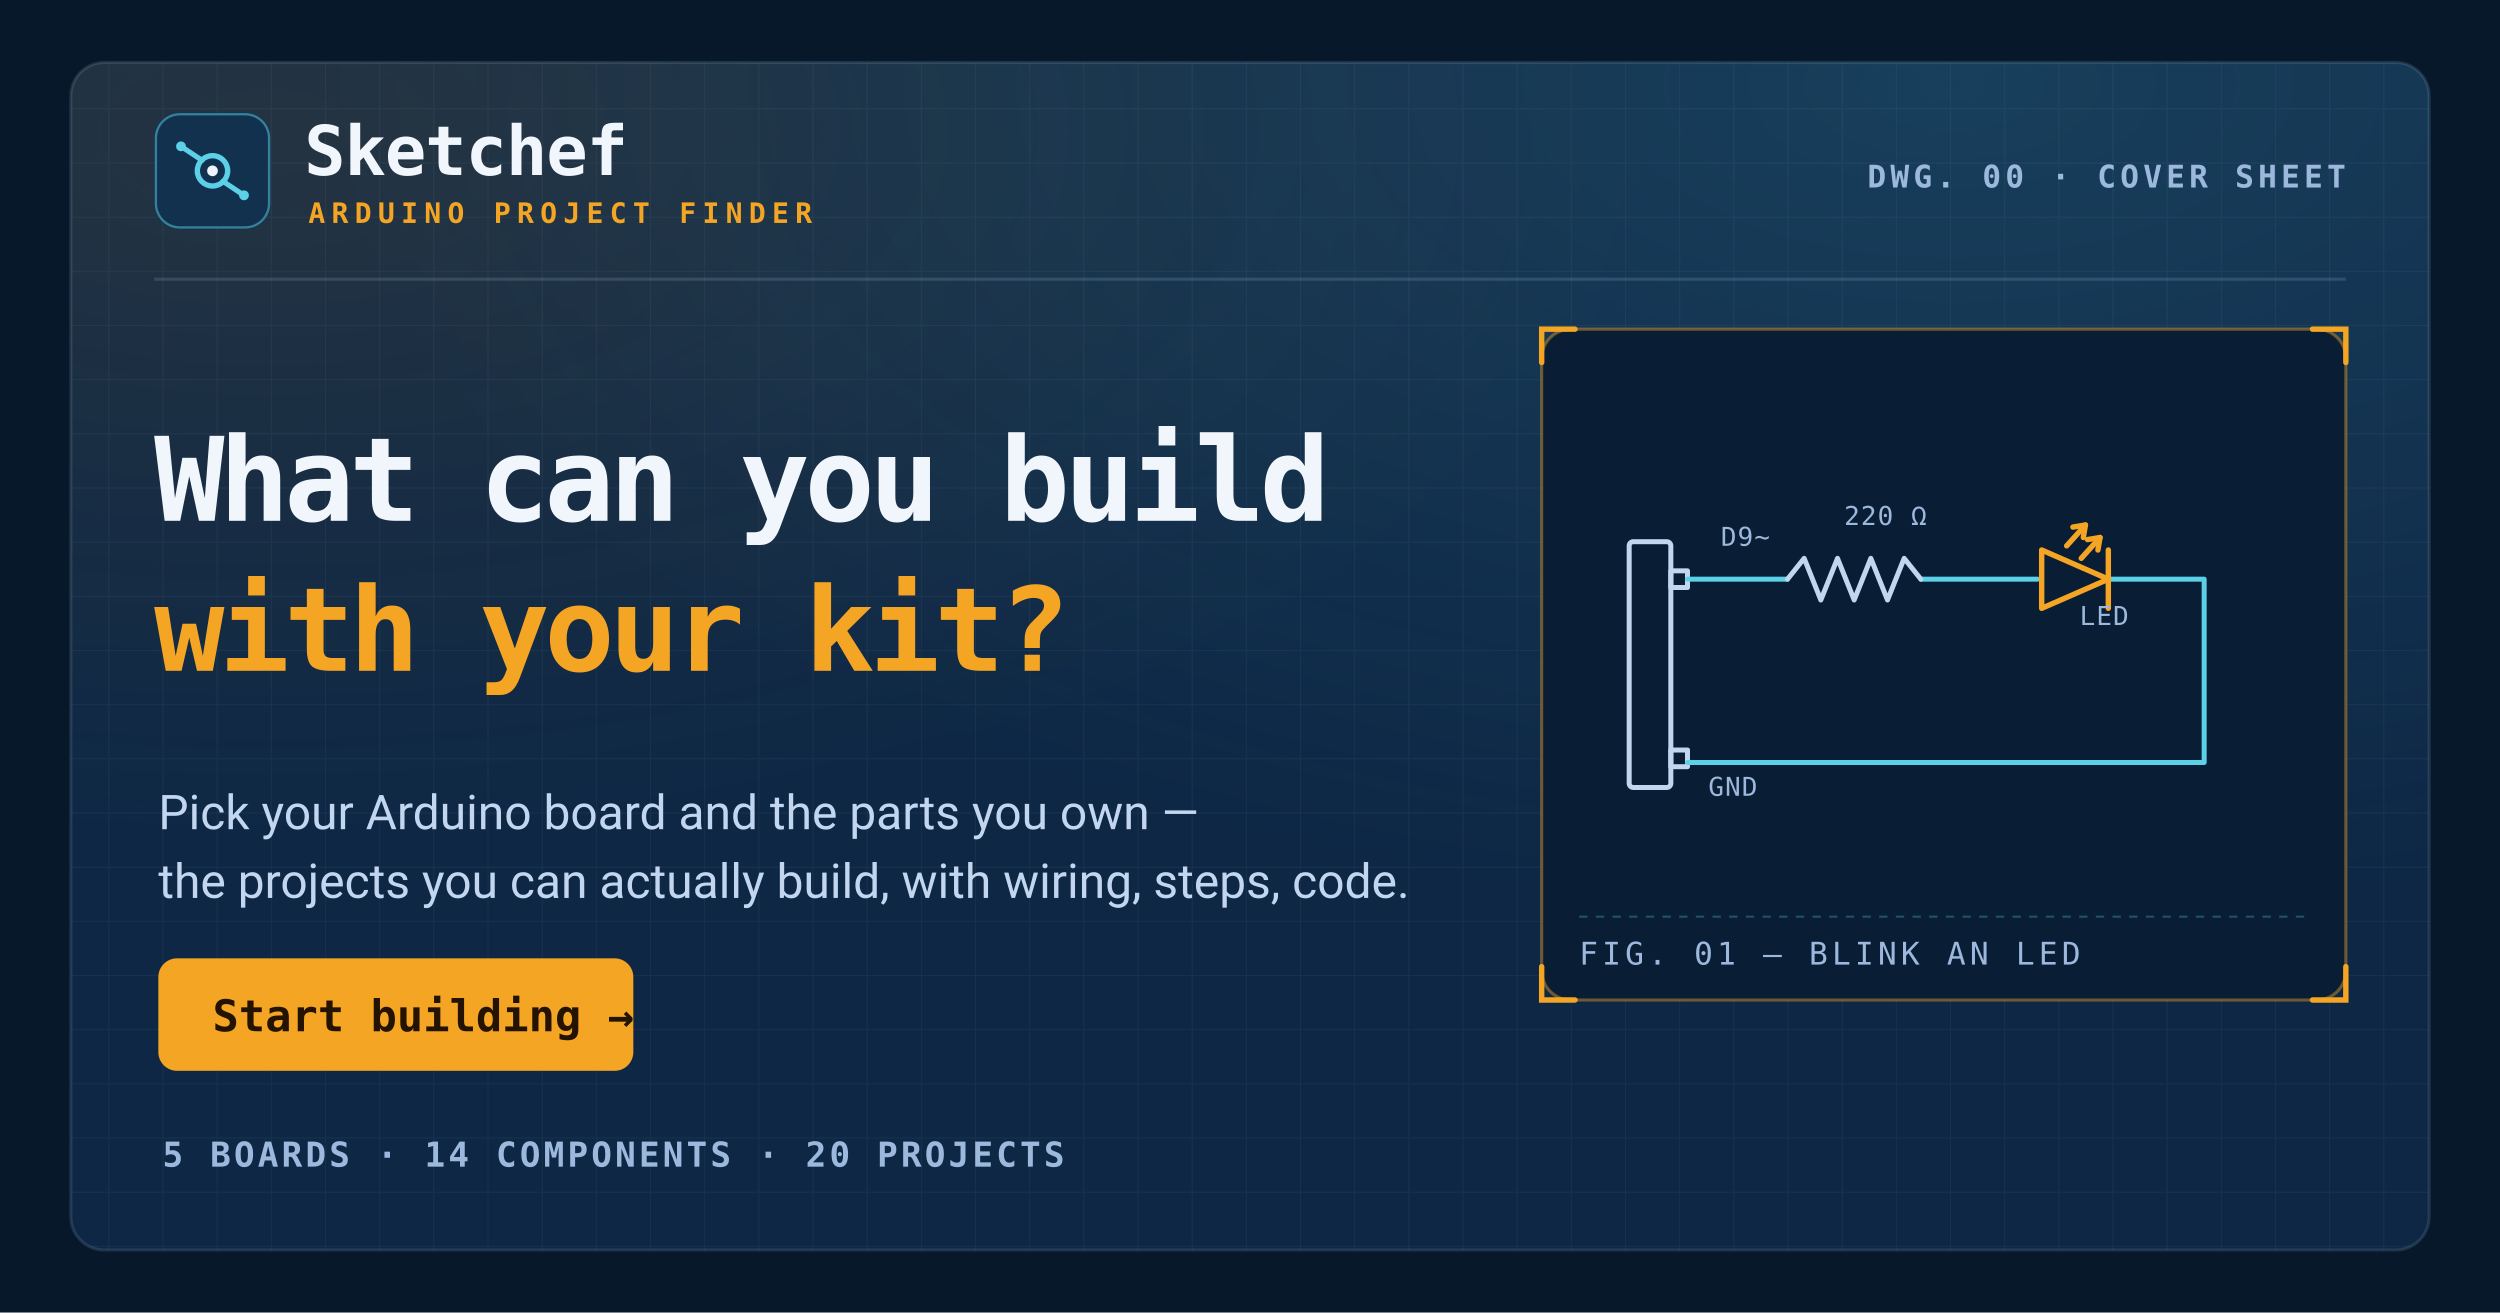
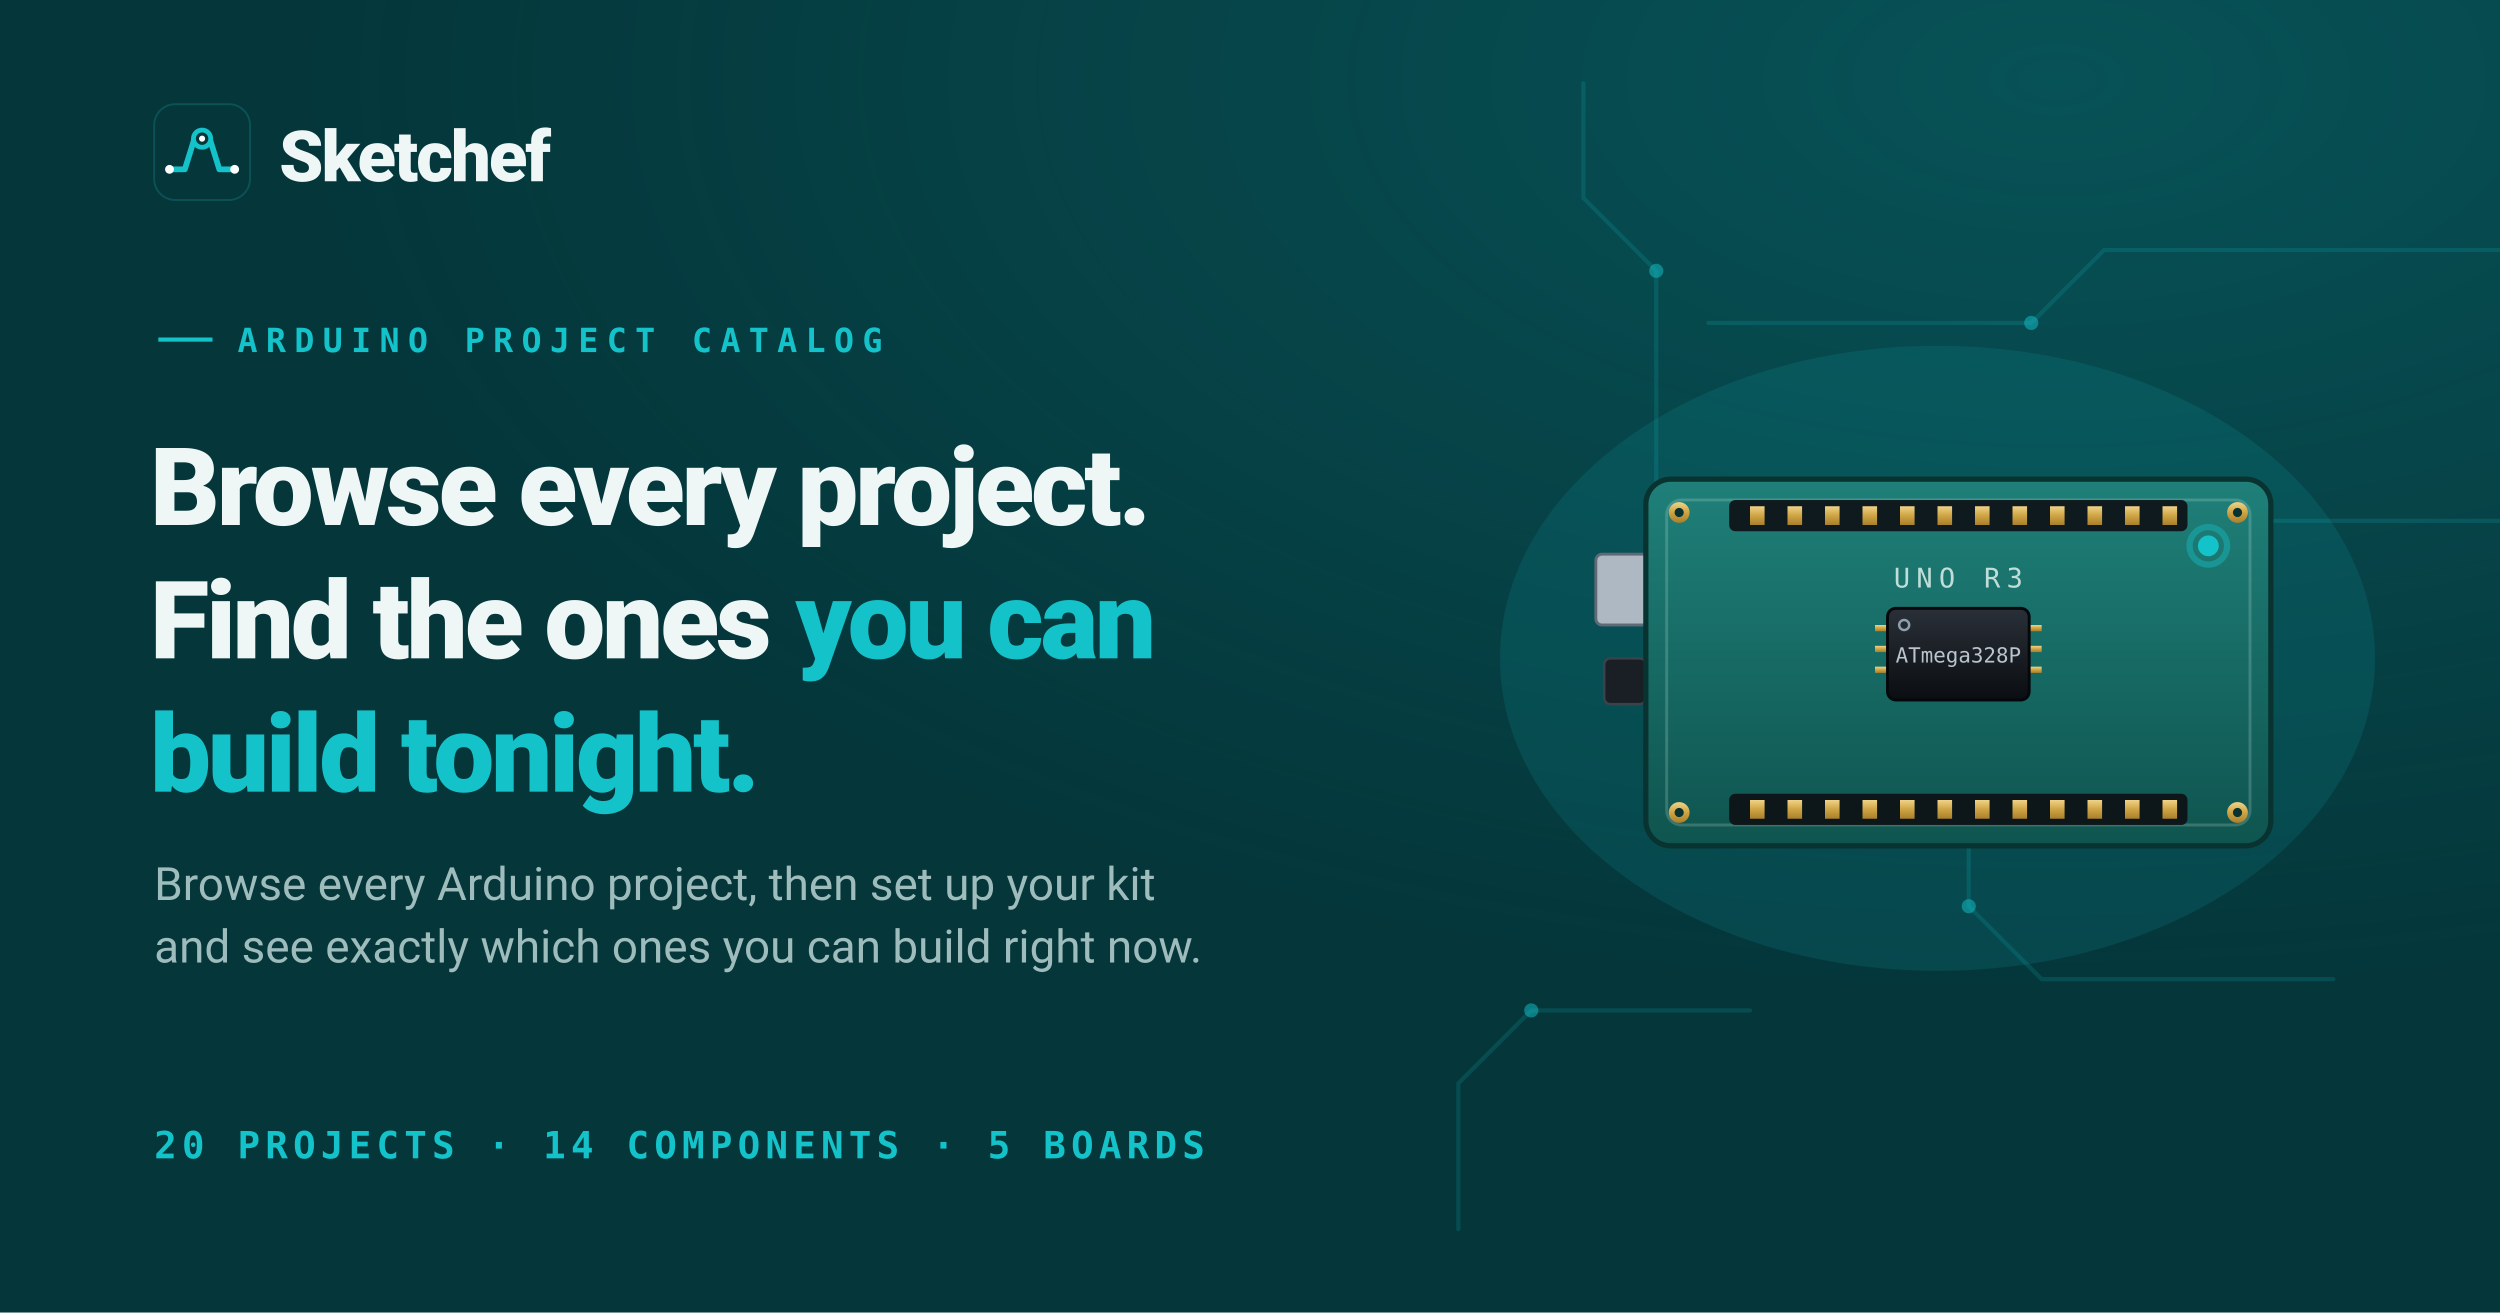
<svg xmlns="http://www.w3.org/2000/svg" viewBox="0 0 1200 630" width="1200" height="630" font-family="'Segoe UI', system-ui, -apple-system, Roboto, Helvetica, Arial, sans-serif">
  <defs>
-     <pattern id="grid" width="26" height="26" patternUnits="userSpaceOnUse">
-       <path d="M26 0 H0 V26" fill="none" stroke="#d2e6ff" stroke-opacity="0.05" stroke-width="1" />
-     </pattern>
-     <radialGradient id="cyanGlow" cx="80%" cy="2%" r="70%">
-       <stop offset="0%" stop-color="#5bd0e6" stop-opacity="0.14" />
-       <stop offset="100%" stop-color="#5bd0e6" stop-opacity="0" />
+     <radialGradient id="glow" cx="82%" cy="6%" r="70%">
+       <stop offset="0%" stop-color="#14c3ca" stop-opacity="0.20" />
+       <stop offset="100%" stop-color="#14c3ca" stop-opacity="0" />
    </radialGradient>
-     <radialGradient id="amberGlow" cx="8%" cy="6%" r="60%">
-       <stop offset="0%" stop-color="#f5a524" stop-opacity="0.10" />
-       <stop offset="100%" stop-color="#f5a524" stop-opacity="0" />
-     </radialGradient>
+     <linearGradient id="plate" x1="0" y1="0" x2="0" y2="1">
+       <stop offset="0" stop-color="#1f8079" />
+       <stop offset="1" stop-color="#0f544f" />
+     </linearGradient>
+     <linearGradient id="gold" x1="0" y1="0" x2="0" y2="1">
+       <stop offset="0" stop-color="#f0d488" />
+       <stop offset="0.5" stop-color="#cfa444" />
+       <stop offset="1" stop-color="#a97f2c" />
+     </linearGradient>
+     <linearGradient id="chip" x1="0" y1="0" x2="0" y2="1">
+       <stop offset="0" stop-color="#2a3038" />
+       <stop offset="1" stop-color="#0a0d11" />
+     </linearGradient>
  </defs>
-   <rect width="1200" height="630" fill="#07182a" />
-   <rect x="34" y="30" width="1132" height="570" rx="16" fill="#0d2745" stroke="#b8d4f4" stroke-opacity="0.14" stroke-width="1.5" />
-   <rect x="34" y="30" width="1132" height="570" rx="16" fill="url(#grid)" />
-   <rect x="34" y="30" width="1132" height="570" rx="16" fill="url(#cyanGlow)" />
-   <rect x="34" y="30" width="1132" height="570" rx="16" fill="url(#amberGlow)" />
-   <g transform="translate(74,54) scale(0.56)">
-     <rect width="100" height="100" rx="22" fill="#12314f" />
-     <rect x="1.5" y="1.5" width="97" height="97" rx="20.5" fill="none" stroke="#5bd0e6" stroke-opacity="0.5" stroke-width="2" />
-     <g stroke="#5bd0e6" stroke-width="4.4" stroke-linecap="round" fill="none">
-       <path d="M23 29 L41 41" />
-       <path d="M59 59 L77 71" />
+   <rect width="1200" height="630" fill="#04363a" />
+   <rect width="1200" height="630" fill="url(#glow)" />
+   <g fill="none" stroke="#14c3ca" stroke-opacity="0.16" stroke-width="2" stroke-linecap="round" stroke-linejoin="round">
+     <path d="M1200 120 H1010 L975 155 H820" />
+     <path d="M1200 250 H1050 L1015 285 H900" />
+     <path d="M760 40 V95 L795 130 V240" />
+     <path d="M1120 470 H980 L945 435 V360" />
+     <path d="M700 590 V520 L735 485 H840" />
+   </g>
+   <g fill="#14c3ca" fill-opacity="0.5">
+     <circle cx="975" cy="155" r="3.4" />
+     <circle cx="1015" cy="285" r="3.4" />
+     <circle cx="795" cy="130" r="3.4" />
+     <circle cx="945" cy="435" r="3.4" />
+     <circle cx="735" cy="485" r="3.4" />
+   </g>
+   <g transform="translate(74,50) scale(0.46)">
+     <rect width="100" height="100" rx="22" fill="#04363a" stroke="#0a5257" stroke-width="2" />
+     <g stroke="#14c3ca" stroke-width="6" stroke-linecap="round" stroke-linejoin="round" fill="none">
+       <path d="M16 68 H32 L42 36 H58 L68 68 H84" />
    </g>
-     <g fill="#5bd0e6">
-       <circle cx="23" cy="29" r="4.2" />
-       <circle cx="77" cy="71" r="4.2" />
+     <circle cx="50" cy="36" r="9" fill="#04363a" stroke="#14c3ca" stroke-width="5" />
+     <circle cx="50" cy="36" r="3.2" fill="#ffffff" />
+     <circle cx="16" cy="68" r="4.6" fill="#ffffff" />
+     <circle cx="84" cy="68" r="4.6" fill="#ffffff" />
+   </g>
+   <text x="134" y="87" font-size="34" font-weight="800" fill="#eef6f6" letter-spacing="-1">Sketchef</text>
+   <g font-family="ui-monospace, 'Cascadia Code', Consolas, monospace">
+     <line x1="76" y1="163" x2="102" y2="163" stroke="#14c3ca" stroke-width="2" />
+     <text x="114" y="169" font-size="16" font-weight="700" fill="#14c3ca" letter-spacing="4">ARDUINO PROJECT CATALOG</text>
+   </g>
+   <g font-weight="800" letter-spacing="-1.5">
+     <text x="72" y="252" font-size="52" fill="#eef6f6">Browse every project.</text>
+     <text x="72" y="316" font-size="52" fill="#eef6f6">Find the ones <tspan fill="#14c3ca">you can</tspan>
+     </text>
+     <text x="72" y="380" font-size="52" fill="#14c3ca">build tonight.</text>
+   </g>
+   <g fill="#9fbcbd" font-size="22">
+     <text x="74" y="432">Browse every Arduino project, then set up your kit</text>
+     <text x="74" y="462">and see exactly which ones you can build right now.</text>
+   </g>
+   <text x="74" y="556" font-size="18" font-weight="700" fill="#14c3ca" letter-spacing="2.5" font-family="ui-monospace, 'Cascadia Code', Consolas, monospace">20 PROJECTS · 14 COMPONENTS · 5 BOARDS</text>
+   <g transform="translate(760,196)">
+     <ellipse cx="170" cy="120" rx="210" ry="150" fill="#14c3ca" fill-opacity="0.12" />
+     <rect x="6" y="70" width="26" height="34" rx="3" fill="#aeb8c2" stroke="#5f6a76" stroke-width="1.4" />
+     <rect x="10" y="120" width="20" height="22" rx="3" fill="#1a1f26" stroke="#3a424c" stroke-width="1.2" />
+     <rect x="30" y="34" width="300" height="176" rx="12" fill="url(#plate)" stroke="#083330" stroke-width="2.5" />
+     <rect x="40" y="44" width="280" height="156" rx="7" fill="none" stroke="#ddf1ec" stroke-opacity="0.2" stroke-width="1.4" />
+     <g>
+       <rect x="70" y="44" width="220" height="15" rx="3" fill="#0c0f14" opacity="0.9" />
+       <rect x="70" y="185" width="220" height="15" rx="3" fill="#0c0f14" opacity="0.9" />
    </g>
-     <circle cx="50" cy="50" r="13" fill="none" stroke="#5bd0e6" stroke-width="4.6" />
-     <circle cx="50" cy="50" r="4.6" fill="#eef4fc" />
-   </g>
-   <text x="146" y="84" font-size="33" font-weight="700" fill="#f1f6fd" letter-spacing="-0.5" font-family="ui-monospace, 'Cascadia Code', Consolas, monospace">Sketchef</text>
-   <text x="148" y="107" font-size="13.5" font-weight="700" fill="#f5a524" letter-spacing="3" font-family="ui-monospace, 'Cascadia Code', Consolas, monospace">ARDUINO PROJECT FINDER</text>
-   <text x="1126" y="90" text-anchor="end" font-size="15" font-weight="600" fill="#9cb8dc" letter-spacing="2" font-family="ui-monospace, 'Cascadia Code', Consolas, monospace">DWG. 00 · COVER SHEET</text>
-   <line x1="74" y1="134" x2="1126" y2="134" stroke="#b8d4f4" stroke-opacity="0.16" stroke-width="1.5" />
-   <g font-family="ui-monospace, 'Cascadia Code', Consolas, monospace" font-weight="700" letter-spacing="-2.5">
-     <text x="74" y="250" font-size="56" fill="#f1f6fd">What can you build</text>
-     <text x="74" y="322" font-size="56" fill="#f5a524">with your kit?</text>
-   </g>
-   <text x="76" y="398" font-size="23" fill="#c2d6f0">Pick your Arduino board and the parts you own —</text>
-   <text x="76" y="431" font-size="23" fill="#c2d6f0">the projects you can actually build, with wiring, steps, code.</text>
-   <g transform="translate(76,460)">
-     <rect width="228" height="54" rx="9" fill="#f5a524" />
-     <text x="26" y="35" font-size="21" font-weight="700" fill="#241300" font-family="ui-monospace, 'Cascadia Code', Consolas, monospace">Start building →</text>
-   </g>
-   <text x="78" y="560" font-size="16.5" font-weight="600" fill="#9cb8dc" letter-spacing="1.5" font-family="ui-monospace, 'Cascadia Code', Consolas, monospace">5 BOARDS · 14 COMPONENTS · 20 PROJECTS</text>
-   <g>
-     <rect x="740" y="158" width="386" height="322" rx="14" fill="#091d34" stroke="#f5a524" stroke-opacity="0.42" stroke-width="1.5" />
-     <g stroke="#f5a524" stroke-width="2.6" fill="none" stroke-linecap="round">
-       <path d="M740 174 v-16 h16" />
-       <path d="M1110 158 h16 v16" />
-       <path d="M740 464 v16 h16" />
-       <path d="M1110 480 h16 v-16" />
+     <g fill="url(#gold)">
+       <rect x="80" y="47" width="7" height="9" />
+       <rect x="98" y="47" width="7" height="9" />
+       <rect x="116" y="47" width="7" height="9" />
+       <rect x="134" y="47" width="7" height="9" />
+       <rect x="152" y="47" width="7" height="9" />
+       <rect x="170" y="47" width="7" height="9" />
+       <rect x="188" y="47" width="7" height="9" />
+       <rect x="206" y="47" width="7" height="9" />
+       <rect x="224" y="47" width="7" height="9" />
+       <rect x="242" y="47" width="7" height="9" />
+       <rect x="260" y="47" width="7" height="9" />
+       <rect x="278" y="47" width="7" height="9" />
+       <rect x="80" y="188" width="7" height="9" />
+       <rect x="98" y="188" width="7" height="9" />
+       <rect x="116" y="188" width="7" height="9" />
+       <rect x="134" y="188" width="7" height="9" />
+       <rect x="152" y="188" width="7" height="9" />
+       <rect x="170" y="188" width="7" height="9" />
+       <rect x="188" y="188" width="7" height="9" />
+       <rect x="206" y="188" width="7" height="9" />
+       <rect x="224" y="188" width="7" height="9" />
+       <rect x="242" y="188" width="7" height="9" />
+       <rect x="260" y="188" width="7" height="9" />
+       <rect x="278" y="188" width="7" height="9" />
    </g>
-     <g transform="translate(772,208)" fill="none" stroke="#c2d6f0" stroke-width="2.4" stroke-linecap="round" stroke-linejoin="round">
-       <rect x="10" y="52" width="20" height="118" rx="2" />
-       <rect x="30" y="66" width="8" height="8" />
-       <rect x="30" y="152" width="8" height="8" />
-       <g stroke="#5bd0e6">
-         <path d="M38 70 H86" />
-         <path d="M150 70 H206" />
-         <path d="M240 70 H286 V158 H38" />
-       </g>
-       <polyline points="86,70 94,60 102,80 110,60 118,80 126,60 134,80 142,60 150,70" stroke="#c2d6f0" />
-       <g stroke="#f5a524" stroke-width="2.6">
-         <path d="M208 56 L208 84 L240 70 Z" />
-         <path d="M240 56 V84" />
-         <path d="M220 54 L229 44" />
-         <path d="M229 44 L223 45 M229 44 L228 50" />
-         <path d="M227 60 L236 50" />
-         <path d="M236 50 L230 51 M236 50 L235 56" />
-       </g>
+     <text x="180" y="86" text-anchor="middle" font-size="13" fill="#ddf1ec" fill-opacity="0.85" letter-spacing="3" font-family="ui-monospace, 'Cascadia Code', Consolas, monospace">UNO R3</text>
+     <g fill="url(#gold)">
+       <rect x="140" y="104" width="6" height="3" />
+       <rect x="140" y="114" width="6" height="3" />
+       <rect x="140" y="124" width="6" height="3" />
+       <rect x="214" y="104" width="6" height="3" />
+       <rect x="214" y="114" width="6" height="3" />
+       <rect x="214" y="124" width="6" height="3" />
    </g>
-     <g font-size="12.5" fill="#9cb8dc" letter-spacing="0.5" font-family="ui-monospace, 'Cascadia Code', Consolas, monospace">
-       <text x="826" y="262">D9~</text>
-       <text x="905" y="252" text-anchor="middle">220 Ω</text>
-       <text x="1010" y="300" text-anchor="middle">LED</text>
-       <text x="820" y="382">GND</text>
+     <rect x="146" y="96" width="68" height="44" rx="4" fill="url(#chip)" stroke="#04070b" stroke-width="1.4" />
+     <circle cx="154" cy="104" r="2.4" fill="none" stroke="#8ea0ad" stroke-width="1.2" />
+     <text x="180" y="122" text-anchor="middle" font-size="10" fill="#b9c4cd" font-family="ui-monospace, 'Cascadia Code', Consolas, monospace">ATmega328P</text>
+     <g>
+       <circle cx="46" cy="50" r="5" fill="url(#gold)" />
+       <circle cx="46" cy="50" r="2.2" fill="#083330" />
    </g>
-     <line x1="758" y1="440" x2="1108" y2="440" stroke="#5bd0e6" stroke-opacity="0.3" stroke-width="1" stroke-dasharray="4 4" />
-     <text x="758" y="463" font-size="15" fill="#9cb8dc" letter-spacing="2" font-family="ui-monospace, 'Cascadia Code', Consolas, monospace">FIG. 01 — BLINK AN LED</text>
+     <g>
+       <circle cx="314" cy="50" r="5" fill="url(#gold)" />
+       <circle cx="314" cy="50" r="2.2" fill="#083330" />
+     </g>
+     <g>
+       <circle cx="46" cy="194" r="5" fill="url(#gold)" />
+       <circle cx="46" cy="194" r="2.2" fill="#083330" />
+     </g>
+     <g>
+       <circle cx="314" cy="194" r="5" fill="url(#gold)" />
+       <circle cx="314" cy="194" r="2.2" fill="#083330" />
+     </g>
+     <circle cx="300" cy="66" r="5" fill="#14c3ca" />
+     <circle cx="300" cy="66" r="9" fill="none" stroke="#14c3ca" stroke-opacity="0.4" stroke-width="3" />
  </g>
</svg>
